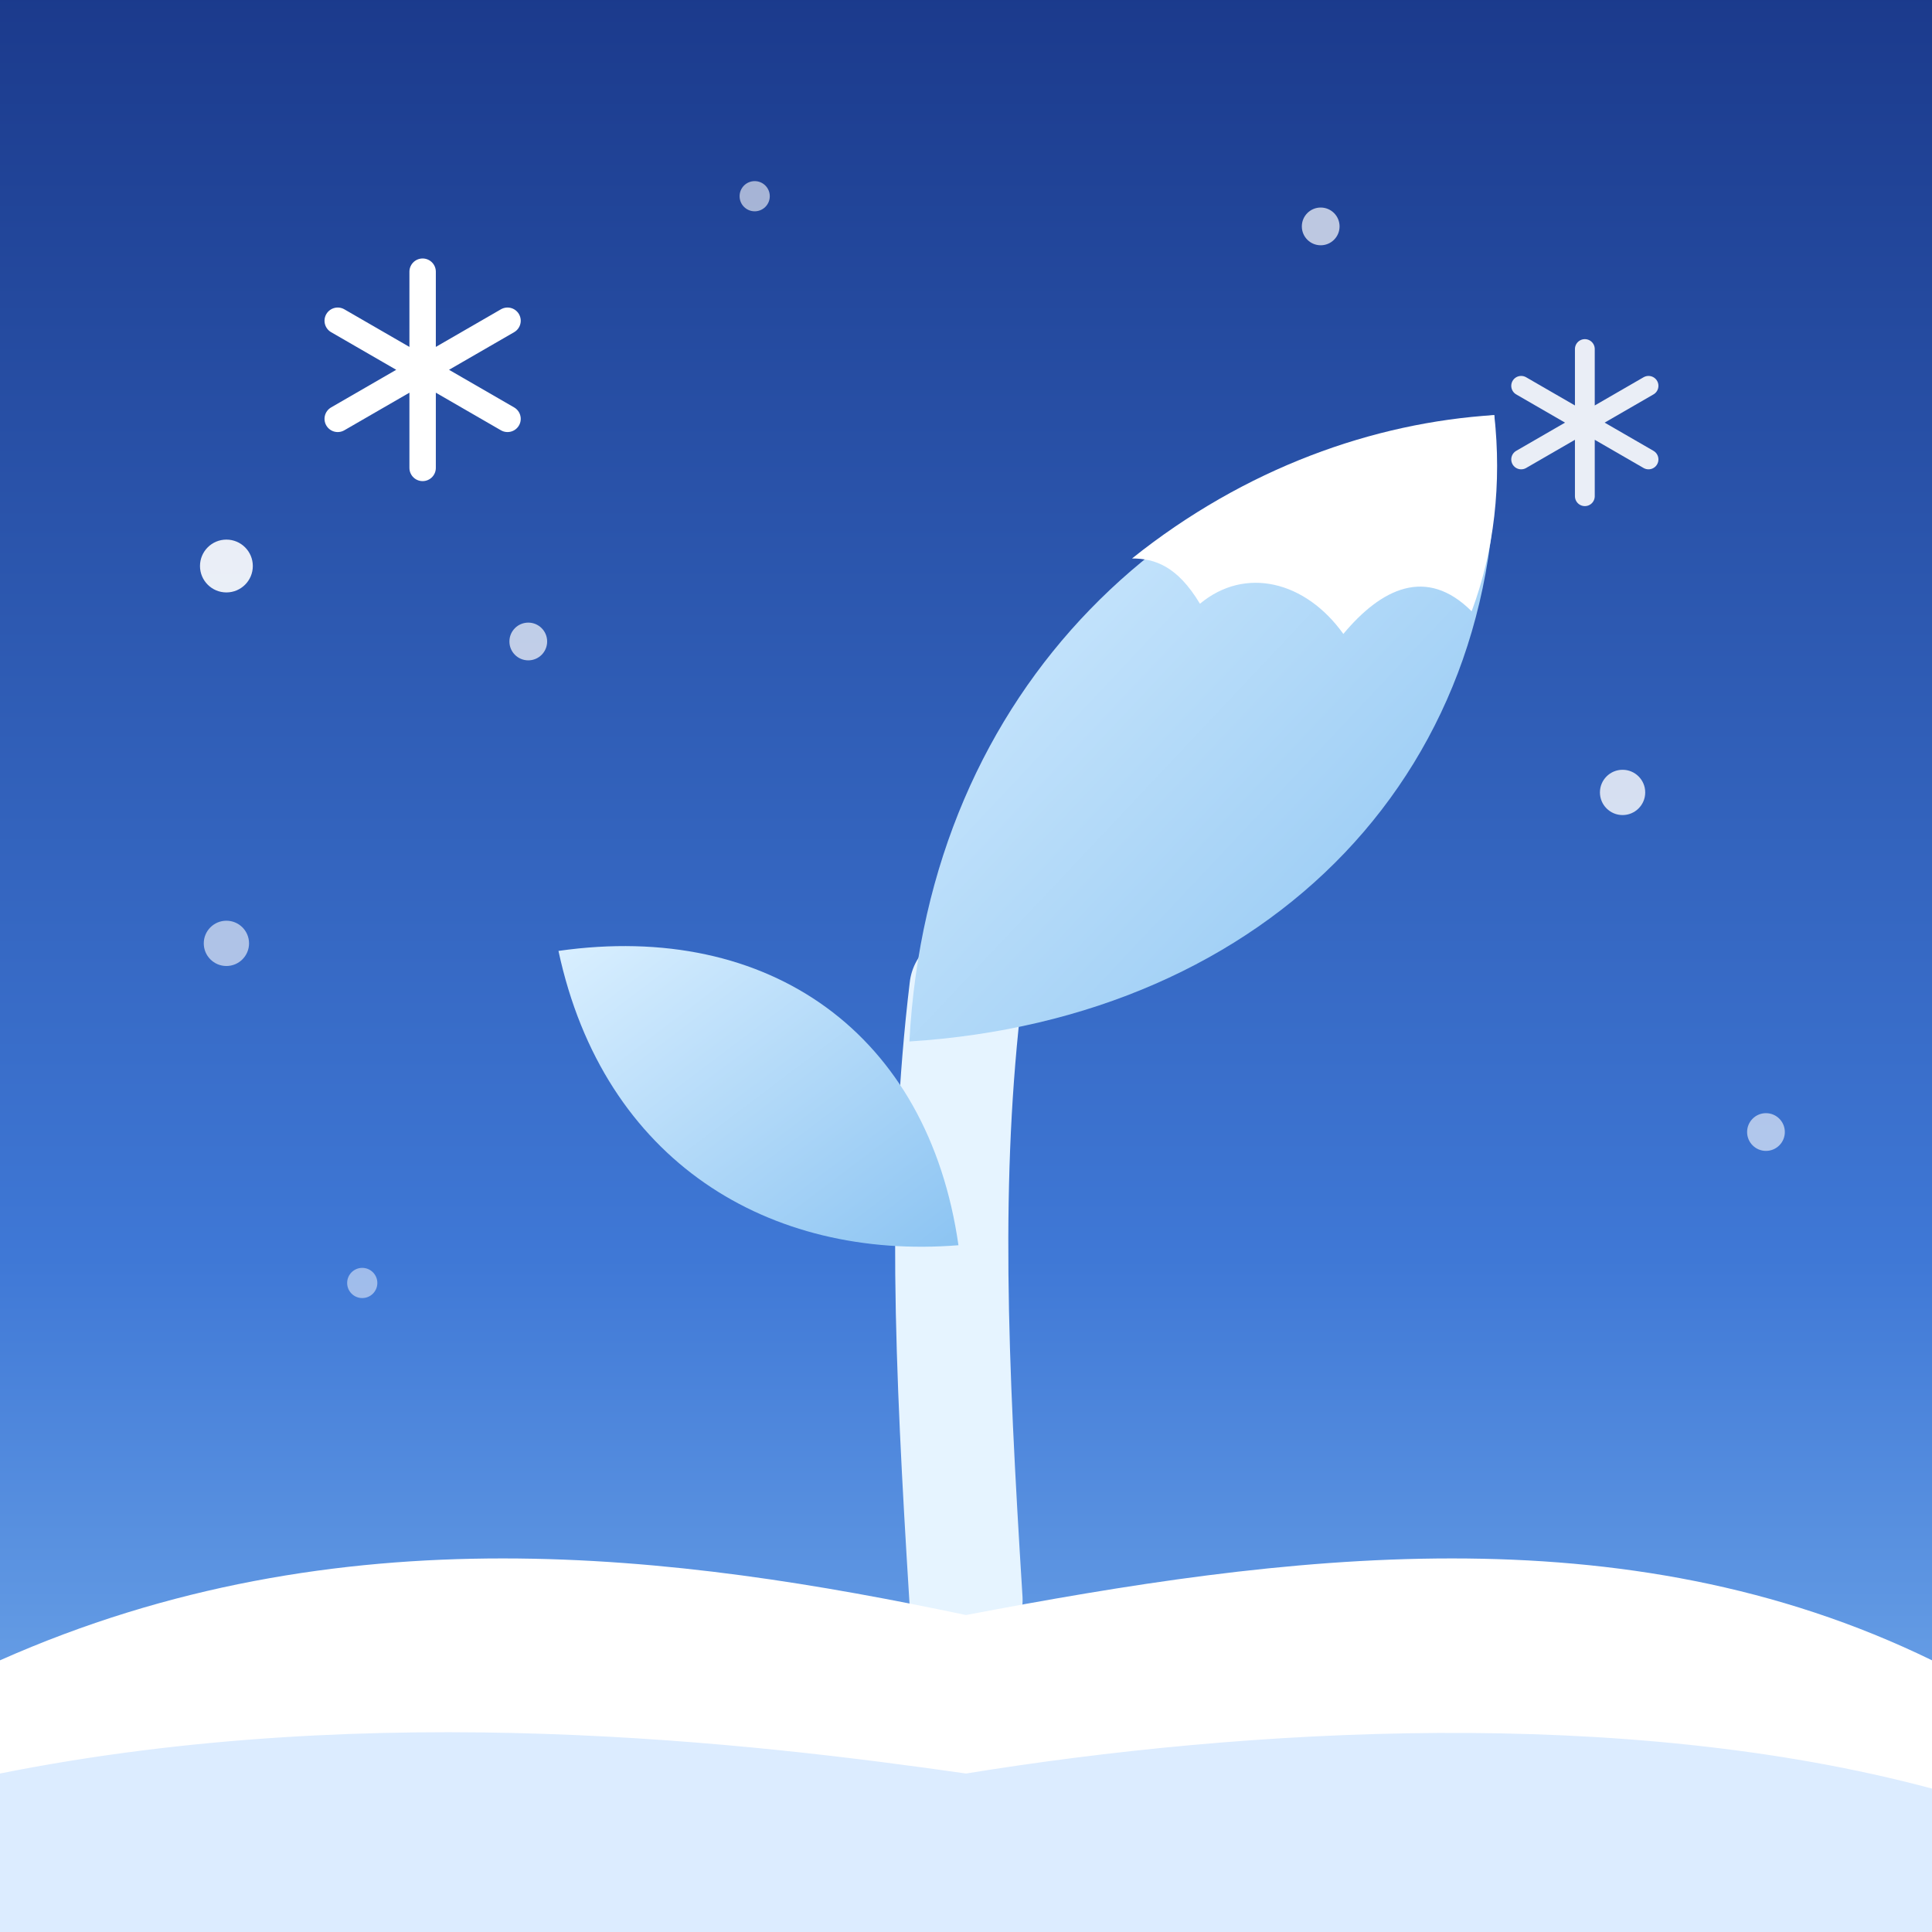
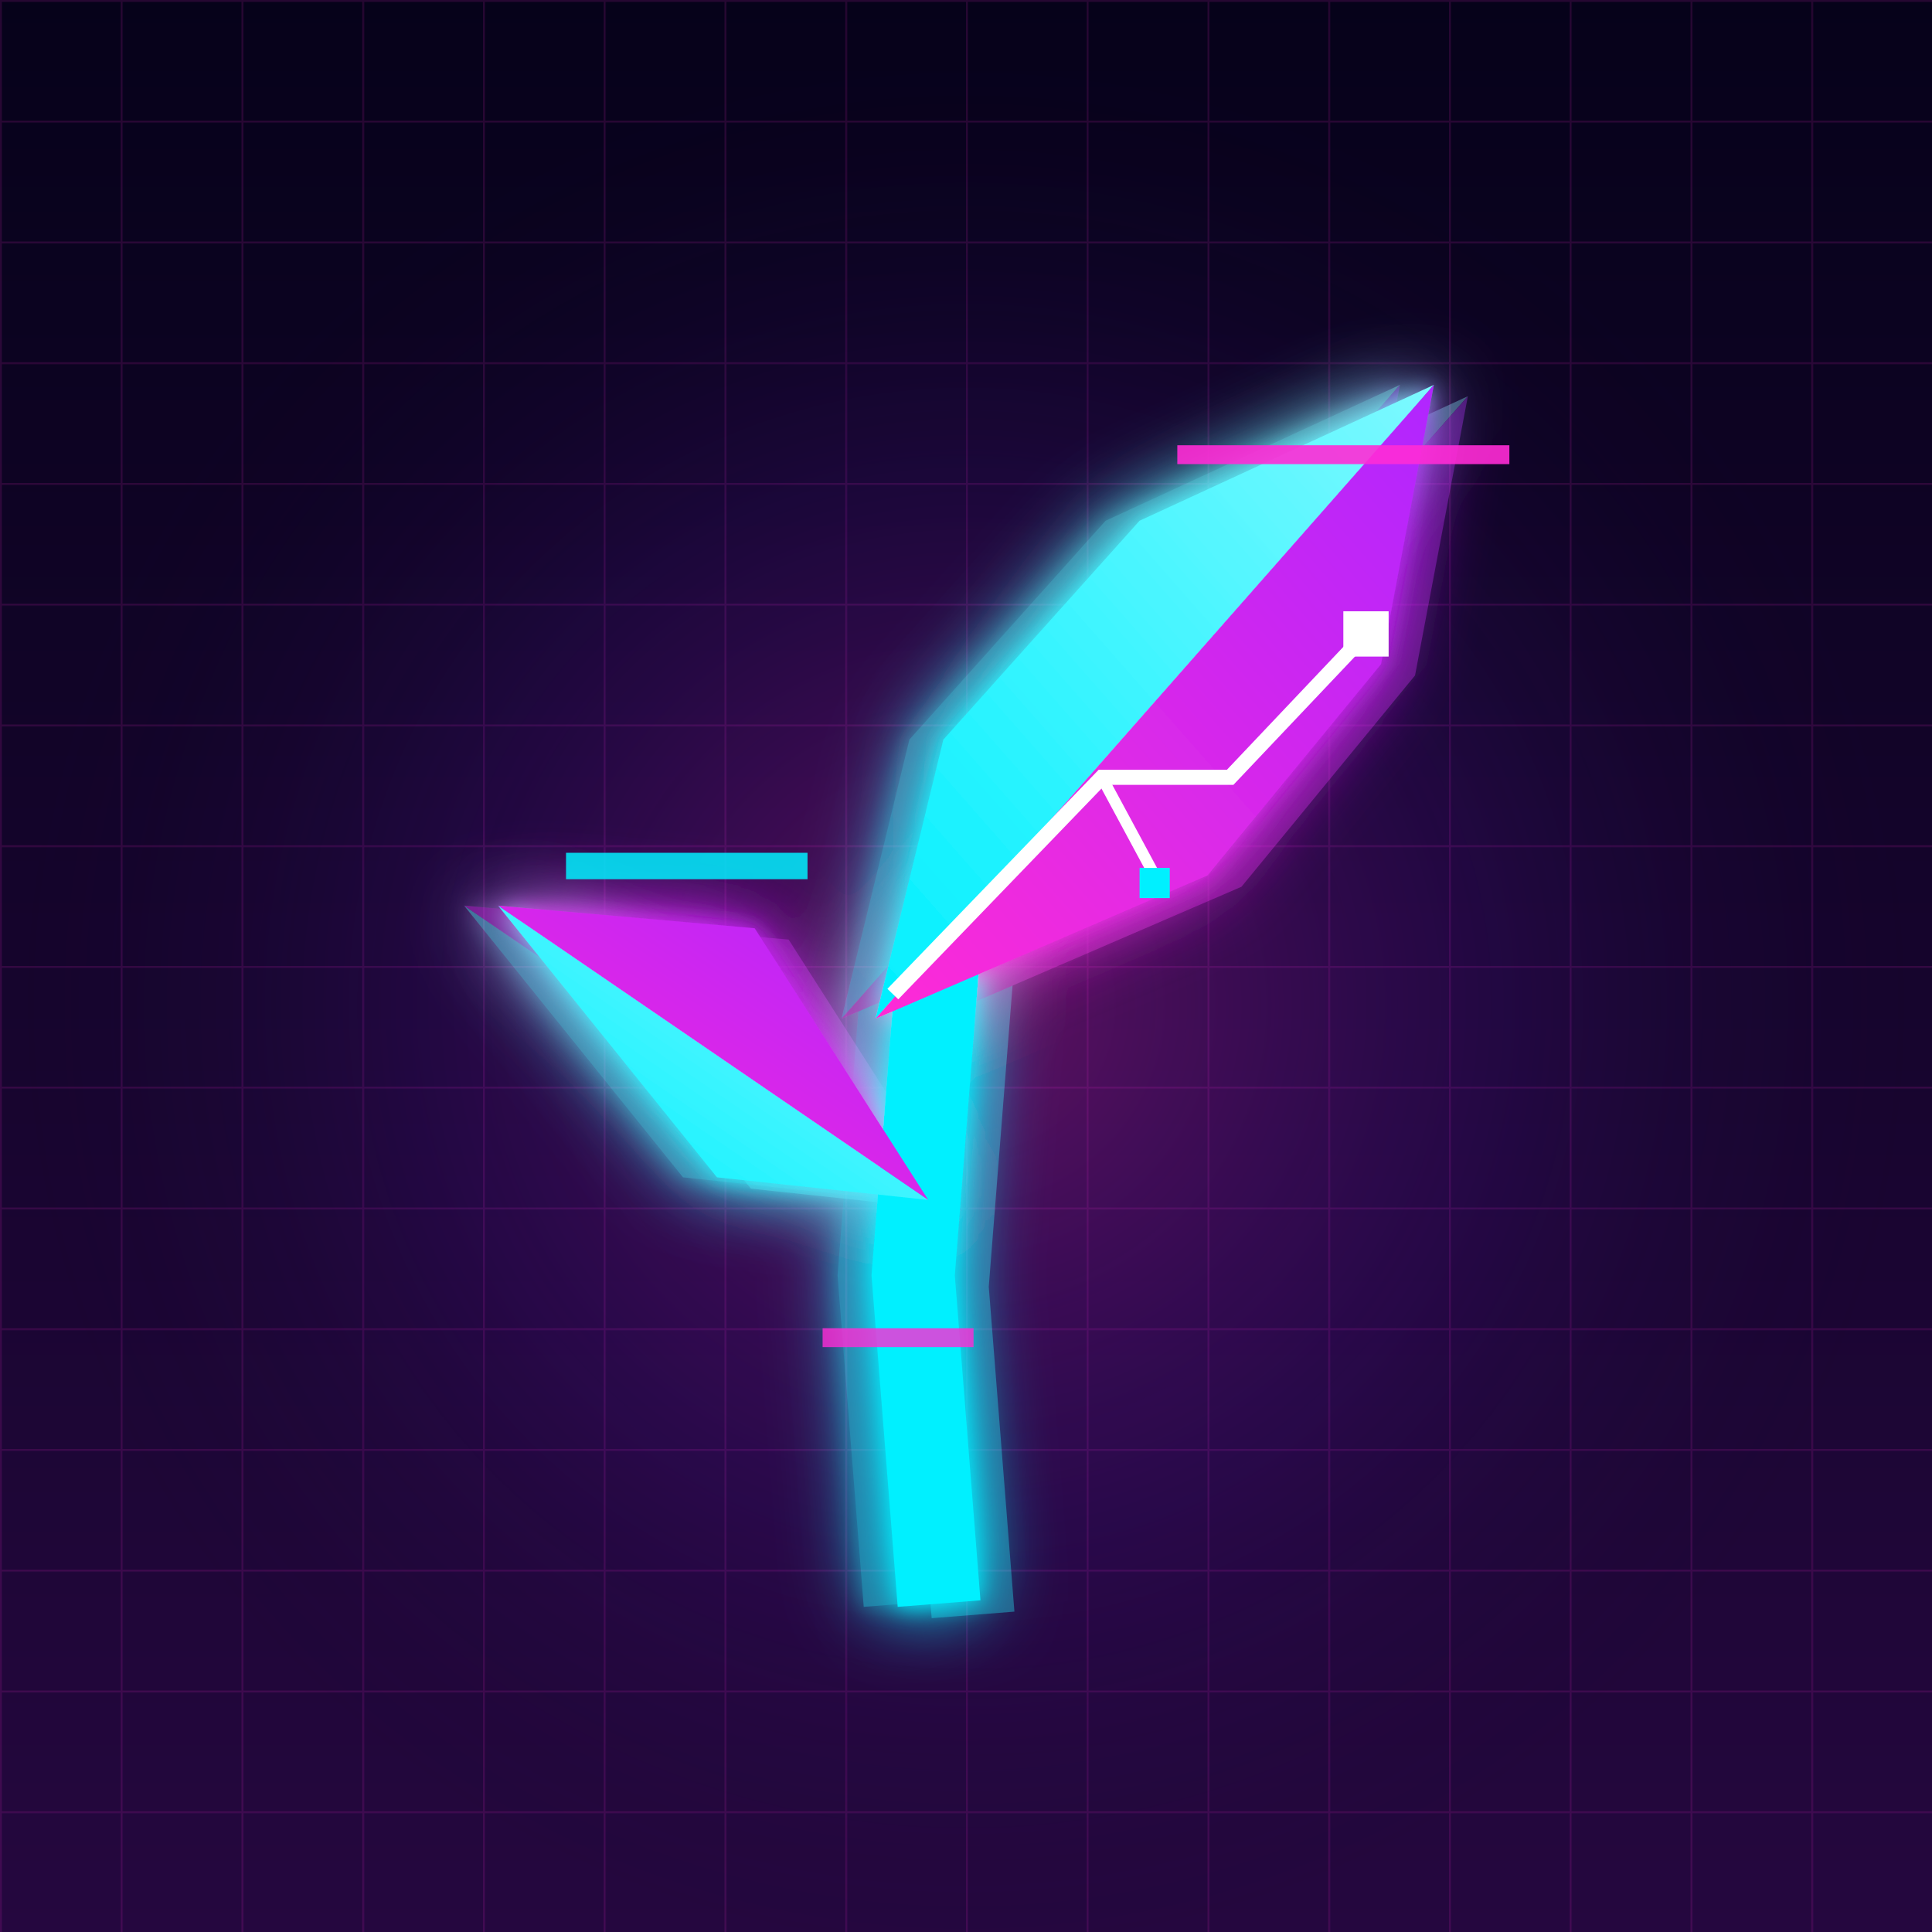
<svg xmlns="http://www.w3.org/2000/svg" viewBox="0 0 512 512" width="512" height="512">
  <defs>
    <linearGradient id="fondo" x1="0" y1="0" x2="0" y2="1">
-       <stop offset="0" stop-color="#1b3a8c" />
-       <stop offset="0.65" stop-color="#3f78d6" />
-       <stop offset="1" stop-color="#7db4ee" />
+       <stop offset="0" stop-color="#06021a" />
+       <stop offset="1" stop-color="#25073f" />
    </linearGradient>
-     <linearGradient id="foglia" x1="0" y1="0" x2="1" y2="1">
-       <stop offset="0" stop-color="#d9efff" />
-       <stop offset="1" stop-color="#8cc4f2" />
+     <radialGradient id="bagliore" cx="0.5" cy="0.52" r="0.5">
+       <stop offset="0" stop-color="#ff2bd6" stop-opacity="0.32" />
+       <stop offset="0.55" stop-color="#7a1fd6" stop-opacity="0.12" />
+       <stop offset="1" stop-color="#06021a" stop-opacity="0" />
+     </radialGradient>
+     <linearGradient id="ciano" x1="0" y1="1" x2="1" y2="0">
+       <stop offset="0" stop-color="#00f0ff" />
+       <stop offset="1" stop-color="#7df9ff" />
    </linearGradient>
+     <linearGradient id="magenta" x1="0" y1="1" x2="1" y2="0">
+       <stop offset="0" stop-color="#ff2bd6" />
+       <stop offset="1" stop-color="#b026ff" />
+     </linearGradient>
+     <pattern id="griglia" width="32" height="32" patternUnits="userSpaceOnUse">
+       <path d="M32 0H0V32" fill="none" stroke="#ff2bd6" stroke-opacity="0.13" />
+     </pattern>
+     <filter id="neon" x="-40%" y="-40%" width="180%" height="180%">
+       <feGaussianBlur in="SourceGraphic" stdDeviation="10" result="largo" />
+       <feGaussianBlur in="SourceGraphic" stdDeviation="3" result="stretto" />
+       <feMerge>
+         <feMergeNode in="largo" />
+         <feMergeNode in="stretto" />
+         <feMergeNode in="SourceGraphic" />
+       </feMerge>
+     </filter>
+     <g id="germoglio">
+       <path d="M248 414 L242 338 L248 262" fill="none" stroke="#00f0ff" stroke-width="22" stroke-linecap="square" stroke-linejoin="miter" />
+       <path d="M246 318 L190 312 L132 240 Z" fill="url(#ciano)" />
+       <path d="M246 318 L132 240 L200 246 Z" fill="url(#magenta)" />
+       <path d="M232 270 L250 196 L302 138 L380 102 Z" fill="url(#ciano)" />
+       <path d="M232 270 L380 102 L366 176 L320 232 Z" fill="url(#magenta)" />
+     </g>
  </defs>
  <rect width="512" height="512" fill="url(#fondo)" />
-   <g fill="#ffffff">
-     <circle cx="60" cy="150" r="7" opacity="0.9" />
-     <circle cx="140" cy="170" r="5" opacity="0.7" />
-     <circle cx="60" cy="250" r="6" opacity="0.6" />
-     <circle cx="430" cy="210" r="6" opacity="0.8" />
-     <circle cx="468" cy="300" r="5" opacity="0.6" />
-     <circle cx="350" cy="60" r="5" opacity="0.7" />
-     <circle cx="200" cy="52" r="4" opacity="0.6" />
-     <circle cx="96" cy="340" r="4" opacity="0.5" />
-   </g>
-   <g stroke="#ffffff" stroke-width="7" stroke-linecap="round" fill="none">
-     <g transform="translate(112 98)">
-       <path d="M0 -26 V26 M-22.5 -13 L22.5 13 M-22.5 13 L22.5 -13" />
-     </g>
-     <g transform="translate(420 112) scale(0.75)" opacity="0.9">
-       <path d="M0 -26 V26 M-22.5 -13 L22.5 13 M-22.5 13 L22.5 -13" />
-     </g>
-   </g>
-   <g>
-     <path d="M256 424 C252 360 250 312 256 262" fill="none" stroke="#e6f4ff" stroke-width="30" stroke-linecap="round" />
-     <path d="M254 330 C204 334 160 308 148 252 C204 244 246 274 254 330 Z" fill="url(#foglia)" />
-     <path d="M241 276 C246 182 312 120 396 110 C402 204 336 270 241 276 Z" fill="url(#foglia)" />
-     <path d="M300 148 C330 124 364 112 396 110 C398 128 396 146 390 162 C378 150 366 156 356 168 C346 154 330 150 318 160 C312 150 306 148 300 148 Z" fill="#ffffff" />
-   </g>
-   <path d="M0 440 C90 400 180 412 256 428 C340 412 430 400 512 440 V512 H0 Z" fill="#ffffff" />
-   <path d="M0 470 C100 450 200 462 256 470 C330 458 430 452 512 474 V512 H0 Z" fill="#dcecff" />
+   <rect width="512" height="512" fill="url(#griglia)" />
+   <rect width="512" height="512" fill="url(#bagliore)" />
+   <use href="#germoglio" transform="translate(-9 0)" opacity="0.45" style="mix-blend-mode:screen" filter="url(#neon)" />
+   <use href="#germoglio" transform="translate(9 3)" opacity="0.35" style="mix-blend-mode:screen" />
+   <use href="#germoglio" filter="url(#neon)" />
+   <path d="M238 262 L292 206 H326 L362 168" fill="none" stroke="#ffffff" stroke-width="4" stroke-linecap="square" />
+   <rect x="356" y="162" width="12" height="12" fill="#ffffff" />
+   <path d="M292 206 L306 232" fill="none" stroke="#ffffff" stroke-width="3" />
+   <rect x="302" y="230" width="8" height="8" fill="#00f0ff" />
+   <rect x="150" y="226" width="64" height="7" fill="#00f0ff" opacity="0.85" />
+   <rect x="312" y="118" width="88" height="5" fill="#ff2bd6" opacity="0.9" />
+   <rect x="218" y="352" width="40" height="5" fill="#ff2bd6" opacity="0.8" />
</svg>
